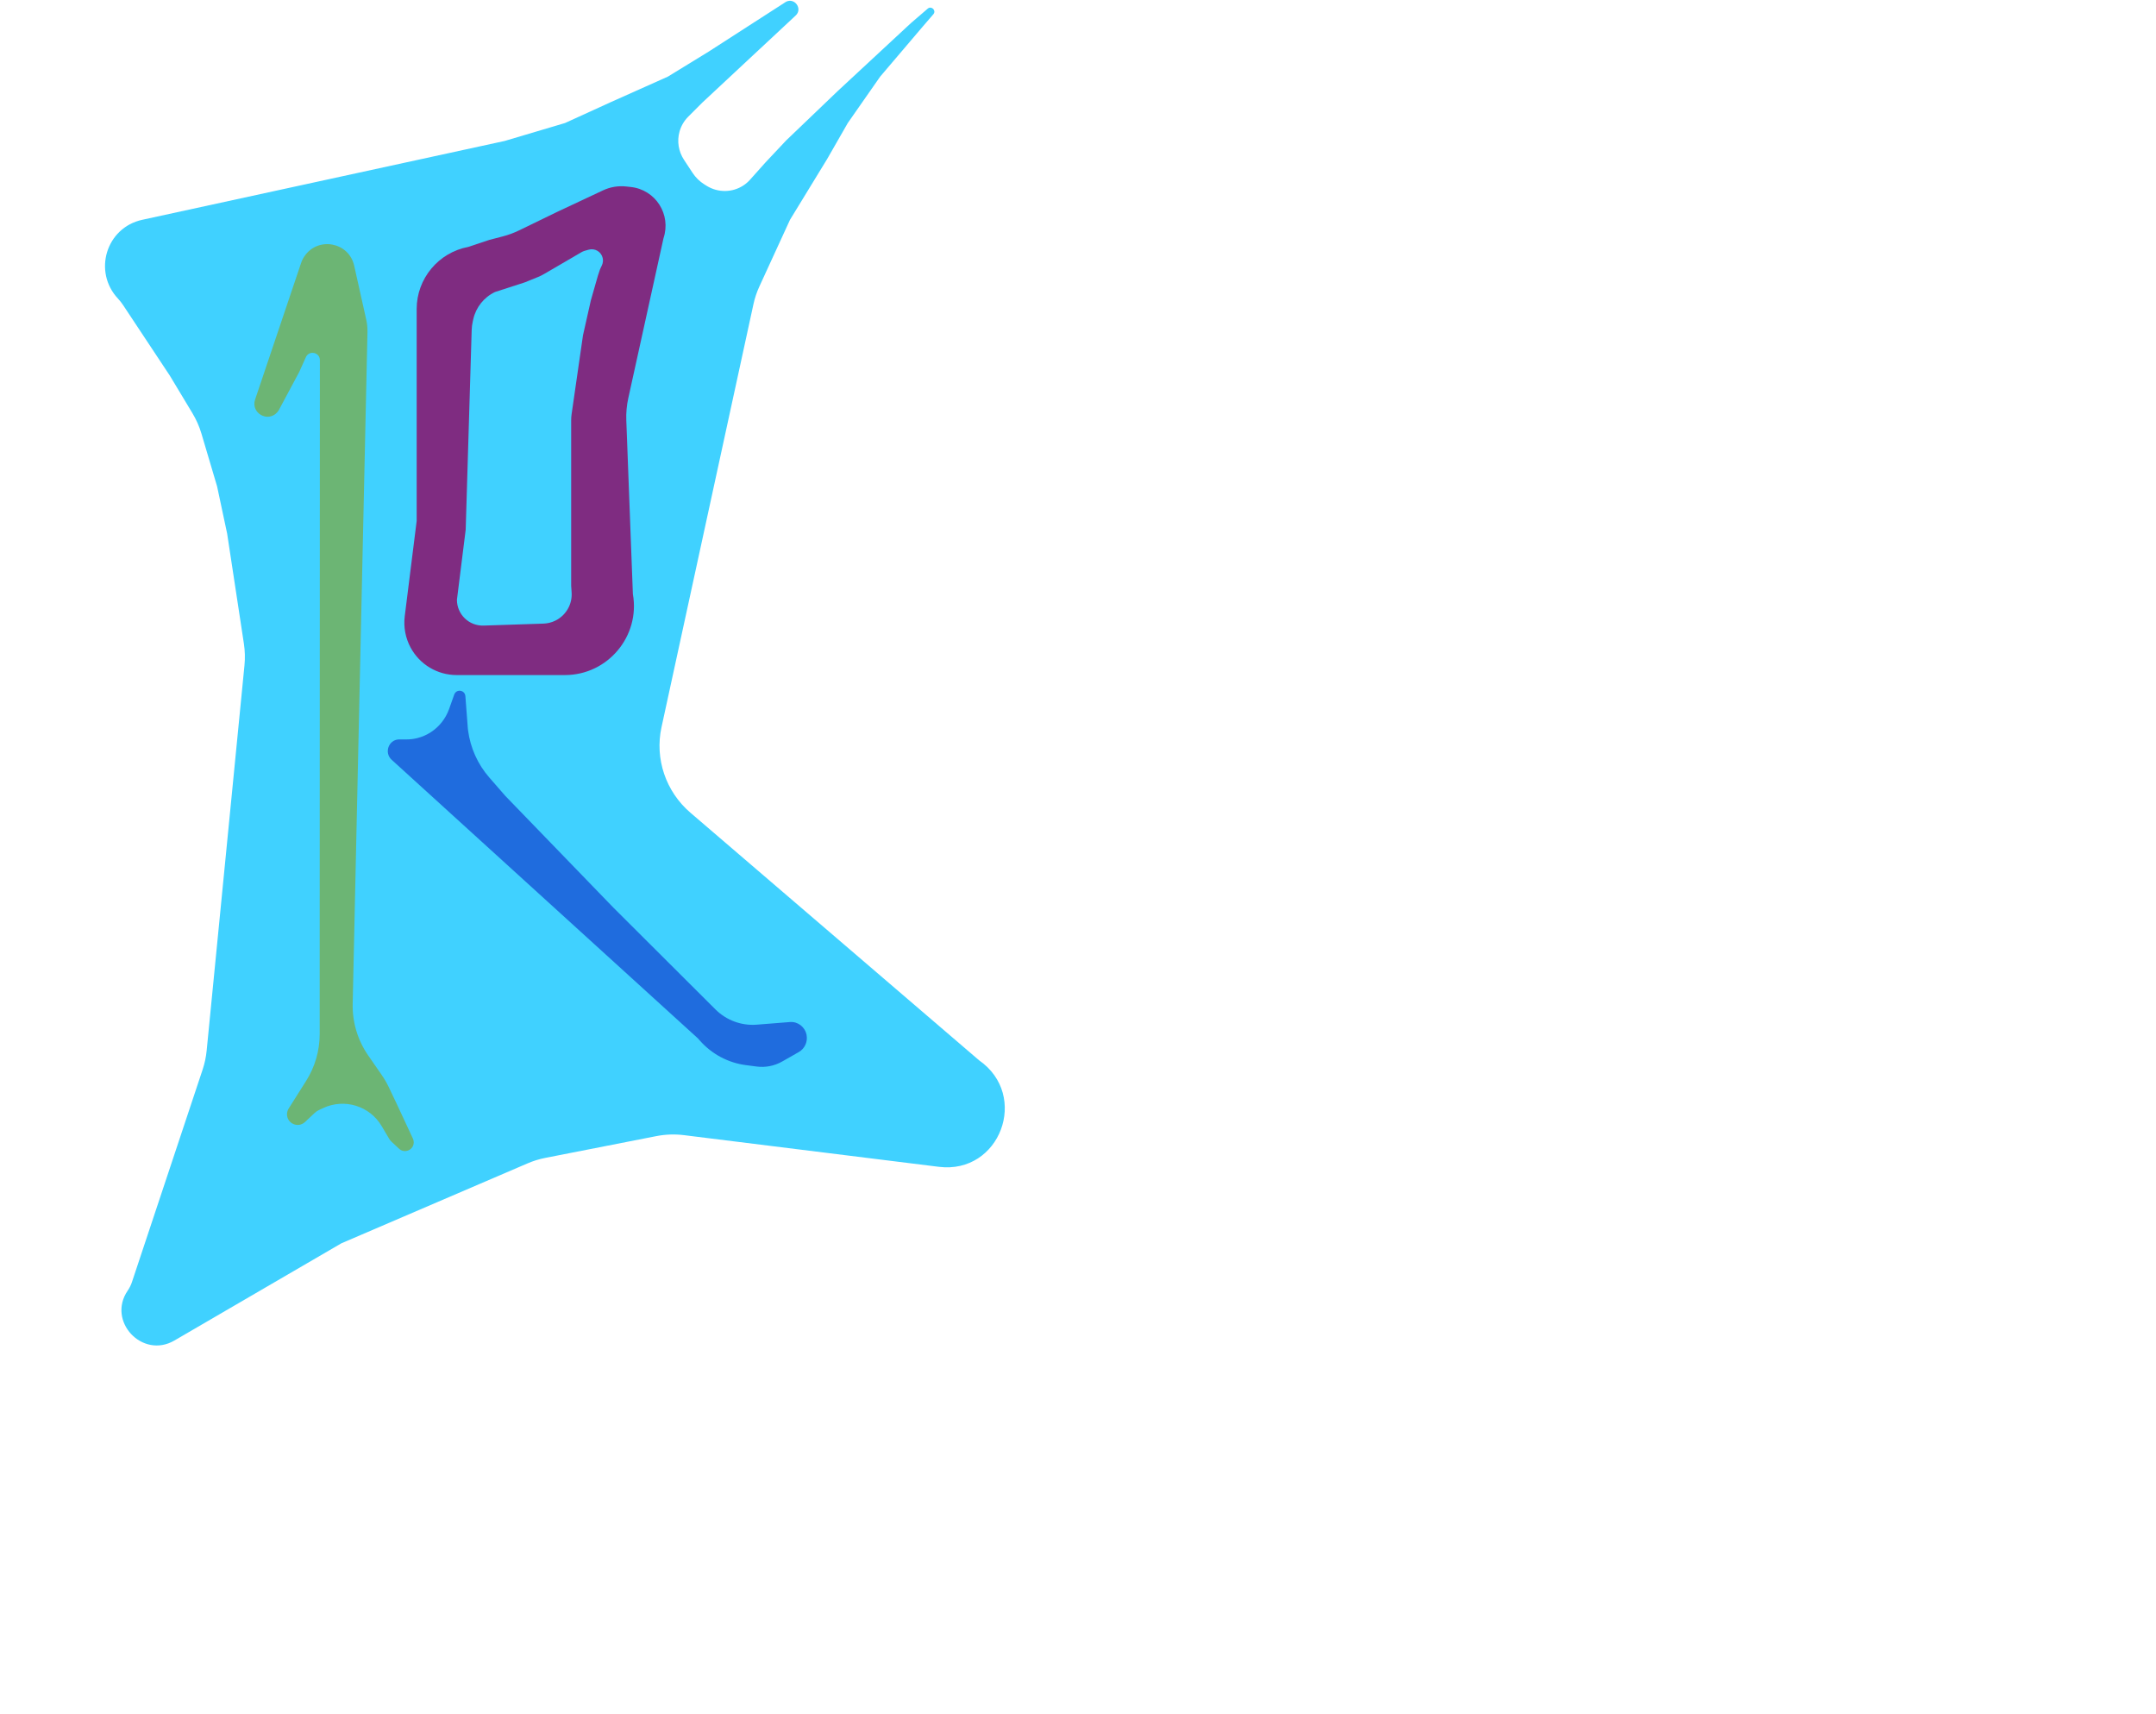
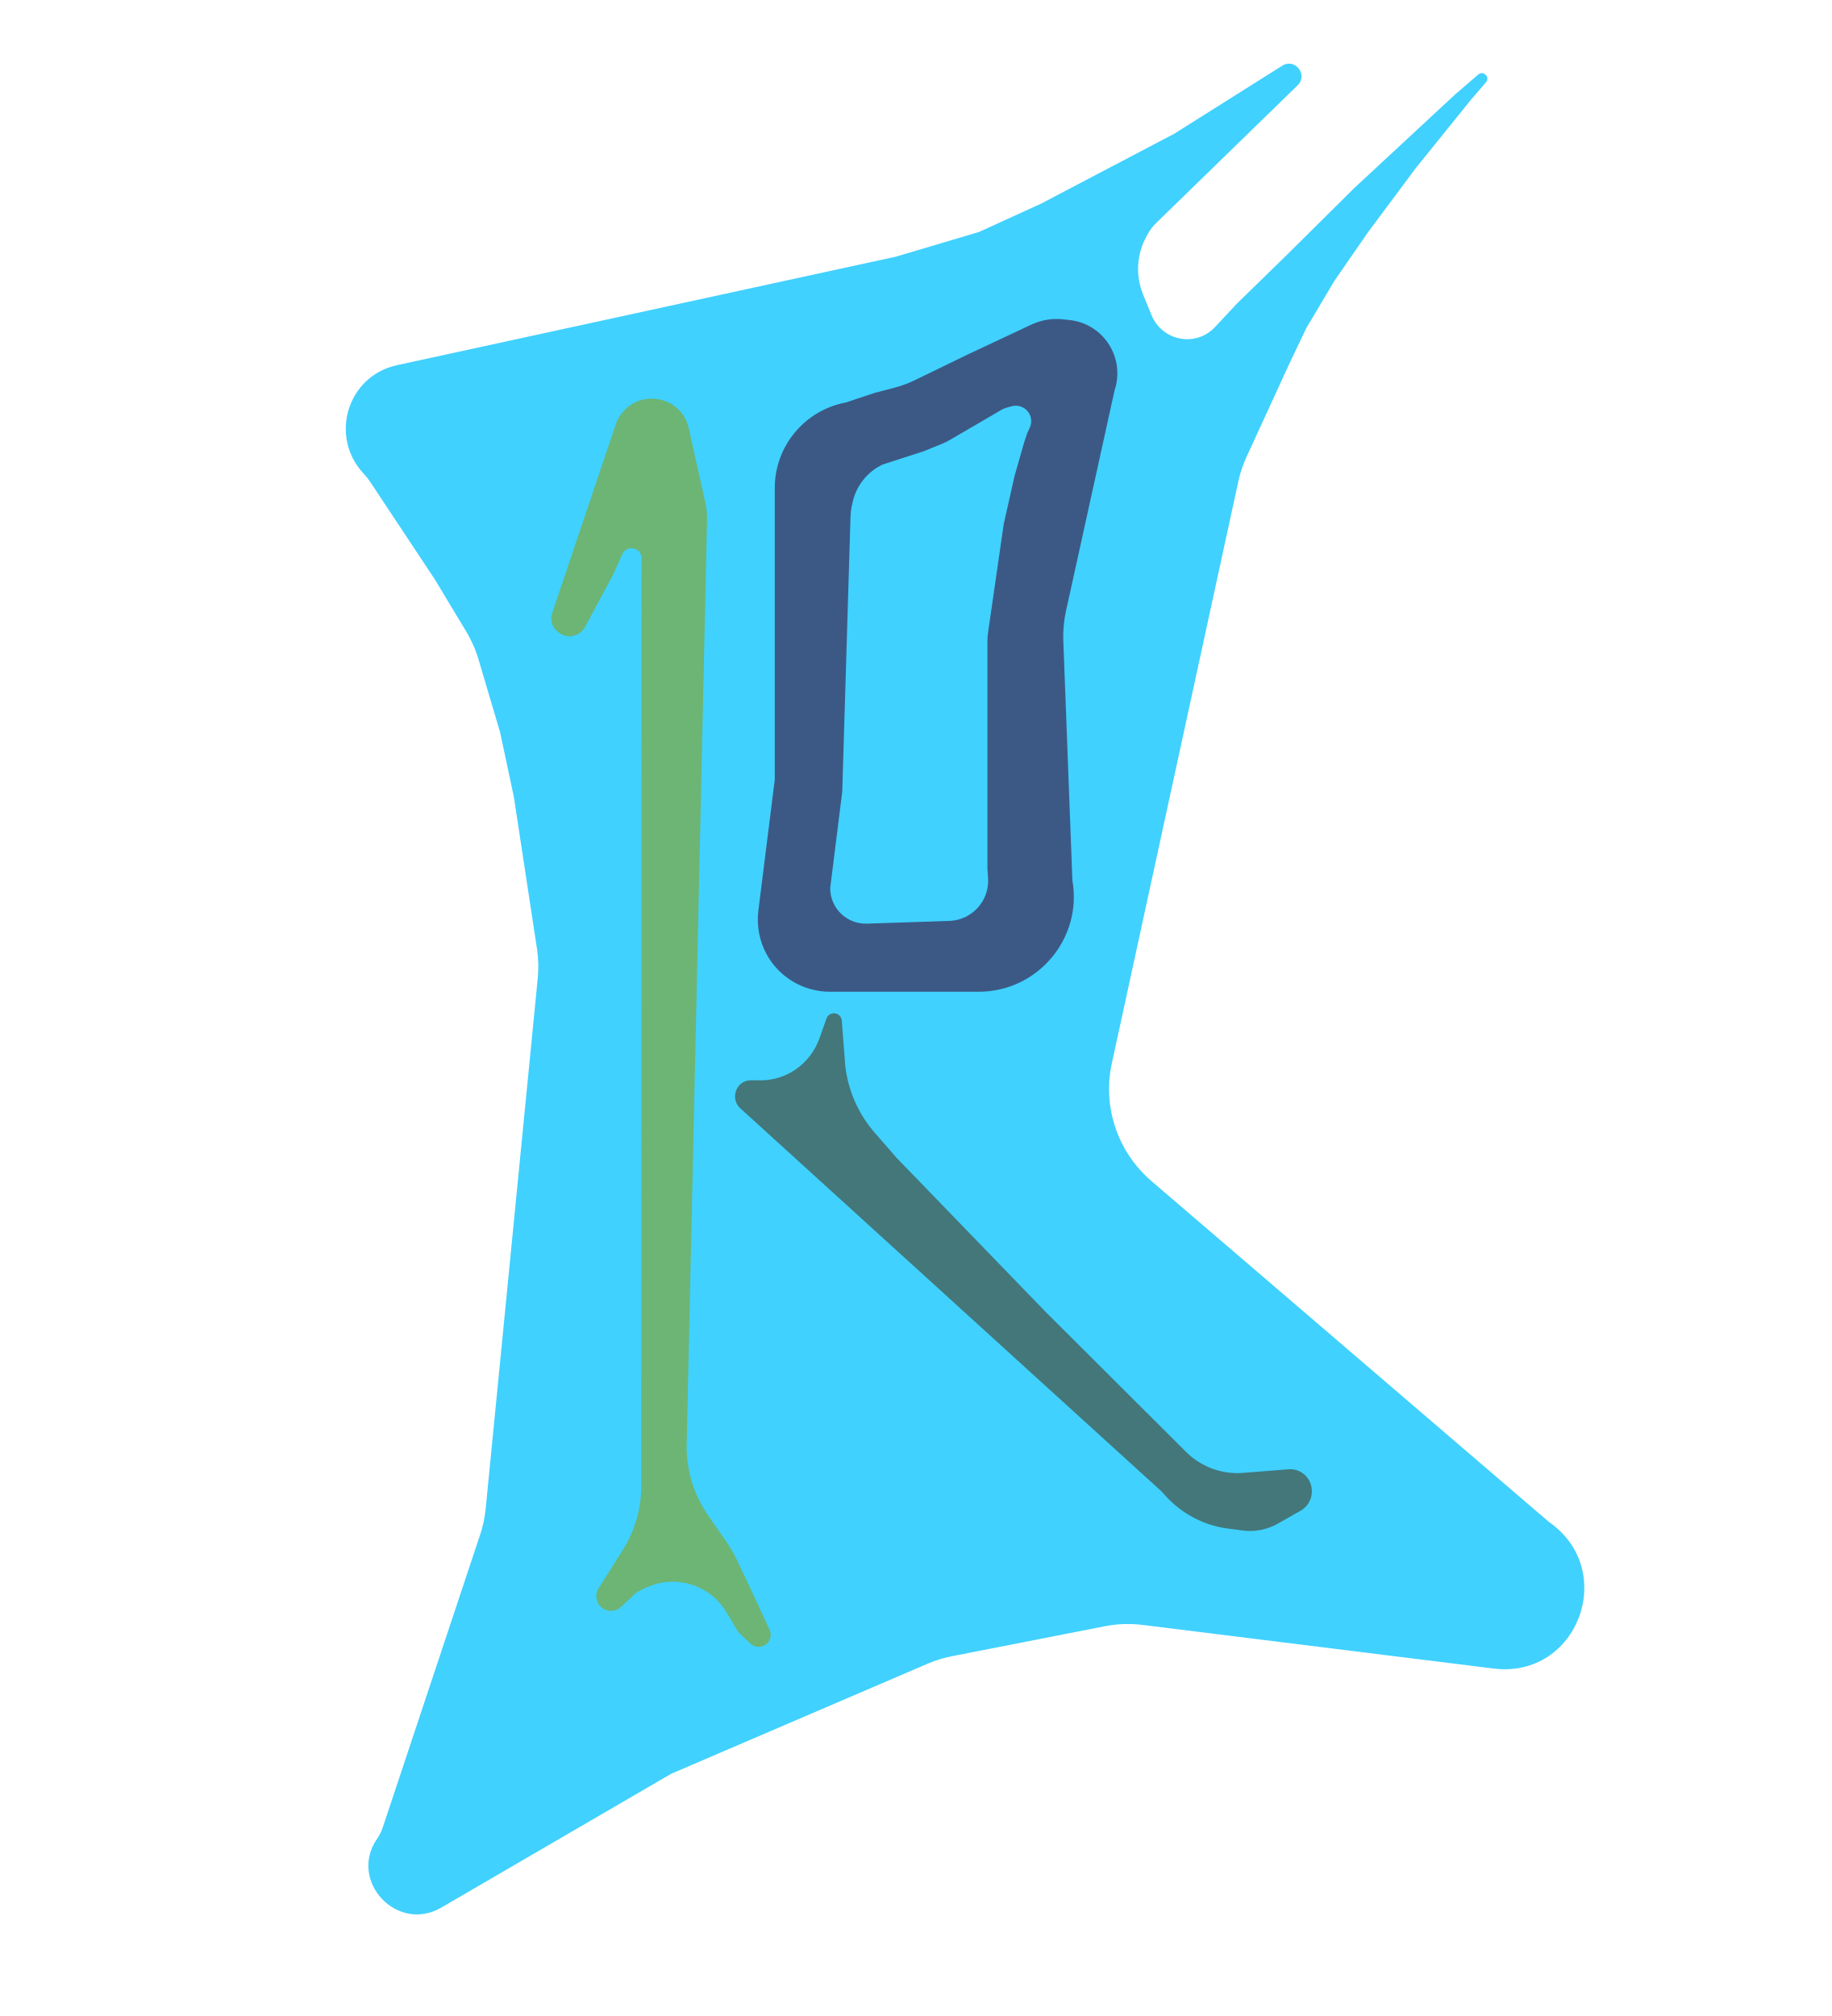
- <svg xmlns="http://www.w3.org/2000/svg" width="2463" height="1957" viewBox="0 0 2463 1957" fill="none">
-   <path d="M134.846 341.128C105.929 310.211 121.314 259.996 162.444 251.05L576.5 161L645.5 140.5L697 117L763 87.5L809.5 59L898 2V2C907.932 -2.966 917.129 10.111 909.022 17.671L802.5 117L786.21 133.29C781.482 138.018 778.06 143.886 776.268 150.336V150.336C773.239 161.242 775.098 172.968 781.368 182.498L791.212 197.461C794.696 202.756 799.288 207.242 804.669 210.605L807.134 212.146C820.146 220.278 836.649 220.122 849.34 211.746V211.746C852.102 209.923 854.615 207.752 856.818 205.287L874.5 185.5L898 160.5L957 104L1040.5 26.5L1059.85 9.855C1063.93 6.347 1069.69 11.675 1066.5 16V16L1054 30.5L1005.5 87.5L968.5 140.5L945 181.5L902.5 251L867.478 327.251C864.501 333.731 862.235 340.519 860.718 347.497L755.681 830.665C747.874 866.58 760.565 904.062 788.702 928.19L1118.5 1211V1211C1176.31 1251.27 1142.34 1341.32 1072.6 1332.65L781.445 1296.48C770.883 1295.17 760.194 1295.54 749.782 1297.58L622.89 1322.46C615.983 1323.82 609.246 1325.9 602.791 1328.67L390 1420L199.178 1531.06C162.56 1552.37 121.962 1508.95 145.88 1474.05V1474.05C147.95 1471.03 149.587 1467.74 150.744 1464.26L231.498 1221.53C233.825 1214.53 235.364 1207.29 236.086 1199.94L279.284 759.891C280.091 751.662 279.869 743.355 278.622 735.161L259.5 609.499L248 555.5L230.148 495.302C227.726 487.134 224.272 479.297 219.869 471.981L194 429L140.549 348.345C138.853 345.786 136.945 343.372 134.846 341.128V341.128Z" fill="#40D1FF" />
-   <path d="M519 793C521.709 786.512 531.116 788.078 531.651 795.106L534.5 832.5L534.715 834.141C537.327 854.096 545.719 872.792 558.814 887.829L577.22 908.967L700.723 1036.61L817.236 1152.78C829.795 1165.3 847.033 1171.68 864.544 1170.29L902.436 1167.29C911.461 1166.57 919.588 1172.83 921.396 1181.88C922.96 1189.72 919.37 1197.69 912.525 1201.58L893.576 1212.36C884.687 1217.42 874.448 1219.43 864.363 1218.1L851.967 1216.48C831.716 1213.82 813.075 1203.84 799.417 1188.35L797.298 1185.95L447.407 867.742C438.681 859.807 443.821 845.048 455.5 844.5L464.489 844.5C468.483 844.5 472.464 844.026 476.352 843.088C482.075 841.706 487.531 839.332 492.474 836.074C501.895 829.865 509.098 820.691 512.976 809.95L513.5 808.5L519 793Z" fill="#1F6CDE" />
-   <path d="M418.386 365.084C419.428 369.751 419.901 374.527 419.796 379.31L402.903 1146.44C402.439 1167.51 408.644 1188.17 420.632 1205.47L436.079 1227.76C439.135 1232.17 441.83 1236.83 444.138 1241.67L453.412 1261.14L471.717 1300.44C472.331 1301.76 472.648 1303.19 472.648 1304.65V1304.65C472.645 1313.38 462.225 1317.92 455.852 1311.97L447.232 1303.93C446.182 1302.95 445.277 1301.82 444.546 1300.58L435.993 1286.11C422.381 1263.07 393.477 1254.17 369.19 1265.54L364.374 1267.8C362.575 1268.64 360.921 1269.76 359.472 1271.12L348.439 1281.47C340.635 1288.8 327.878 1283.3 327.878 1272.61V1272.61C327.878 1270.3 328.534 1268.03 329.772 1266.07L349.704 1234.54C359.835 1218.51 365.213 1199.95 365.213 1181.01L365.213 1178.85L365.213 1104.97L365.426 458.761L365.442 411.366V411.366C365.445 402.319 353.098 399.708 349.396 407.972L341.937 424.623L318.717 467.993C318.189 468.979 317.552 469.903 316.817 470.748V470.748C306.091 483.087 286.223 471.739 291.442 456.253L343.975 300.359C344.93 297.526 346.282 294.842 347.991 292.387V292.387C363.686 269.85 398.637 276.653 404.612 303.407L418.386 365.084Z" fill="#6CB574" />
-   <path d="M723 678.5C731.528 726.623 694.268 771 645.334 771H521.748C499.709 771 479.514 758.967 469.088 739.624V739.624C463.175 728.654 460.834 716.092 462.389 703.68L476 595L476 352.938C476 318.248 500.853 288.366 535 282V282L559 274L574.337 270.012C580.763 268.342 587.012 266.037 592.991 263.133L636.5 242L688.953 217.387C697.159 213.537 706.251 212.014 715.231 212.984L720.636 213.569C748.909 216.625 767.018 244.946 758 272V272L717.76 454.727C715.927 463.049 715.163 471.563 715.484 480.063L723 678.5V678.5Z" fill="#7F2C81" />
-   <path d="M653.014 676.751C653.912 690.197 646.553 702.899 634.415 708.853V708.853C630.187 710.927 625.572 712.08 620.877 712.235L552.492 714.493C535.781 715.045 522 701.715 522 685V685L532 605L538.856 376.783C538.952 373.602 539.351 370.435 540.048 367.325L540.664 364.578C543.714 350.967 552.885 339.492 565.5 333.5V333.5L599.5 322.5L614.683 316.345C616.892 315.449 619.034 314.398 621.096 313.199L645.5 299L664.081 288.123C665.355 287.378 666.719 286.797 668.138 286.397L672.472 285.174C679.573 283.172 686.868 287.483 688.506 294.651V294.651C689.15 297.468 688.829 300.427 687.593 303.054L685.5 307.5L683 315L675 343L666 383L653.01 472.938C652.668 475.31 652.496 477.702 652.496 480.095L652.496 669L653.014 676.751Z" fill="#40D1FF" />
+ <svg xmlns="http://www.w3.org/2000/svg" width="1520" height="1673" viewBox="0 0 1520 1673" fill="none">
+   <path d="M301.846 393.128C272.929 362.211 288.314 311.996 329.444 303.05L743.5 213L812.5 192.5L864 169L974.5 111L1065 54V54C1075.57 48.714 1085.47 62.479 1077.02 70.709L959.197 185.401C956.745 187.788 954.654 190.518 952.988 193.506L951.555 196.078C943.301 210.887 942.258 228.696 948.718 244.507L955.712 261.625C956.898 264.525 958.507 267.239 960.487 269.676V269.676C972.64 284.634 995.148 285.54 1008.18 271.595L1026.5 252L1067 212.5L1124 156L1207.5 78.5L1226.85 61.855C1230.93 58.347 1236.69 63.675 1233.5 68V68L1221 82.5L1175 139.5L1135.5 192.5L1107.5 233L1084 272.5L1069.5 303L1034.48 379.251C1031.5 385.731 1029.24 392.519 1027.72 399.497L922.681 882.665C914.874 918.58 927.565 956.062 955.702 980.19L1285.5 1263V1263C1343.31 1303.27 1309.34 1393.32 1239.6 1384.65L948.445 1348.48C937.883 1347.17 927.194 1347.54 916.782 1349.58L789.89 1374.46C782.983 1375.82 776.246 1377.9 769.791 1380.67L557 1472L366.178 1583.06C329.56 1604.37 288.962 1560.95 312.88 1526.05V1526.05C314.95 1523.03 316.587 1519.74 317.744 1516.26L398.498 1273.53C400.825 1266.53 402.364 1259.29 403.086 1251.94L446.284 811.891C447.091 803.662 446.869 795.355 445.622 787.161L426.5 661.499L415 607.5L397.148 547.302C394.726 539.134 391.272 531.297 386.869 523.981L361 481L307.549 400.345C305.853 397.786 303.945 395.372 301.846 393.128V393.128Z" fill="#40D1FF" />
+   <path d="M686 845C688.709 838.512 698.116 840.078 698.651 847.106L701.5 884.5L701.715 886.141C704.327 906.097 712.719 924.792 725.814 939.83L744.22 960.967L867.723 1088.61L984.236 1204.78C996.795 1217.3 1014.03 1223.68 1031.54 1222.29L1069.44 1219.29C1078.46 1218.57 1086.59 1224.83 1088.4 1233.88V1233.88C1089.96 1241.72 1086.37 1249.69 1079.53 1253.58L1060.58 1264.36C1051.69 1269.42 1041.45 1271.43 1031.36 1270.1L1018.97 1268.48C998.716 1265.82 980.075 1255.84 966.417 1240.36L964.298 1237.95L614.407 919.743C605.681 911.807 610.821 897.048 622.5 896.5V896.5L631.489 896.5C635.483 896.5 639.464 896.026 643.352 895.088V895.088C649.075 893.707 654.531 891.332 659.474 888.074V888.074C668.895 881.865 676.098 872.692 679.976 861.95L680.5 860.5L686 845V845Z" fill="#43777A" />
+   <path d="M585.386 417.084C586.428 421.751 586.901 426.527 586.796 431.31L569.903 1198.44C569.439 1219.51 575.644 1240.17 587.632 1257.47L603.079 1279.76C606.135 1284.17 608.83 1288.83 611.138 1293.67L620.412 1313.14L638.717 1352.44C639.331 1353.76 639.648 1355.19 639.648 1356.65V1356.65C639.645 1365.38 629.225 1369.92 622.852 1363.97L614.232 1355.93C613.182 1354.95 612.277 1353.82 611.546 1352.58L602.993 1338.11C589.381 1315.07 560.477 1306.17 536.19 1317.54L531.374 1319.8C529.575 1320.64 527.921 1321.76 526.472 1323.12L515.439 1333.47C507.635 1340.8 494.878 1335.3 494.878 1324.61V1324.61C494.878 1322.3 495.534 1320.03 496.772 1318.07L516.704 1286.54C526.835 1270.51 532.213 1251.95 532.213 1233.01L532.213 1230.85L532.213 1156.97L532.426 510.761L532.442 463.366V463.366C532.445 454.319 520.098 451.708 516.396 459.972L508.937 476.623L485.717 519.993C485.189 520.979 484.552 521.903 483.817 522.748V522.748C473.091 535.087 453.223 523.739 458.442 508.253L510.975 352.359C511.93 349.526 513.282 346.842 514.991 344.387V344.387C530.686 321.85 565.637 328.653 571.612 355.407L585.386 417.084Z" fill="#6CB574" />
+   <path d="M890 730.5C898.528 778.623 861.268 823 812.334 823H688.748C666.709 823 646.514 810.967 636.088 791.624V791.624C630.175 780.654 627.834 768.092 629.389 755.68L643 647L643 404.938C643 370.248 667.853 340.366 702 334V334L726 326L741.337 322.012C747.763 320.342 754.012 318.037 759.991 315.133L803.5 294L855.953 269.387C864.159 265.537 873.251 264.014 882.231 264.984L887.636 265.569C915.909 268.625 934.018 296.946 925 324V324L884.76 506.727C882.927 515.049 882.163 523.563 882.484 532.063L890 730.5V730.5Z" fill="#3C5985" />
+   <path d="M820.014 728.751C820.912 742.197 813.553 754.899 801.415 760.853V760.853C797.187 762.927 792.572 764.08 787.877 764.235L719.492 766.493C702.781 767.045 689 753.715 689 737V737L699 657L705.856 428.783C705.952 425.602 706.351 422.435 707.048 419.325L707.664 416.578C710.714 402.967 719.885 391.492 732.5 385.5V385.5L766.5 374.5L781.683 368.345C783.892 367.449 786.034 366.398 788.096 365.199L812.5 351L831.081 340.123C832.355 339.378 833.719 338.797 835.138 338.397L839.472 337.174C846.573 335.172 853.868 339.483 855.506 346.651V346.651C856.15 349.468 855.829 352.427 854.593 355.054L852.5 359.5L850 367L842 395L833 435L820.01 524.938C819.668 527.31 819.496 529.702 819.496 532.095L819.496 721L820.014 728.751Z" fill="#40D1FF" />
</svg>
